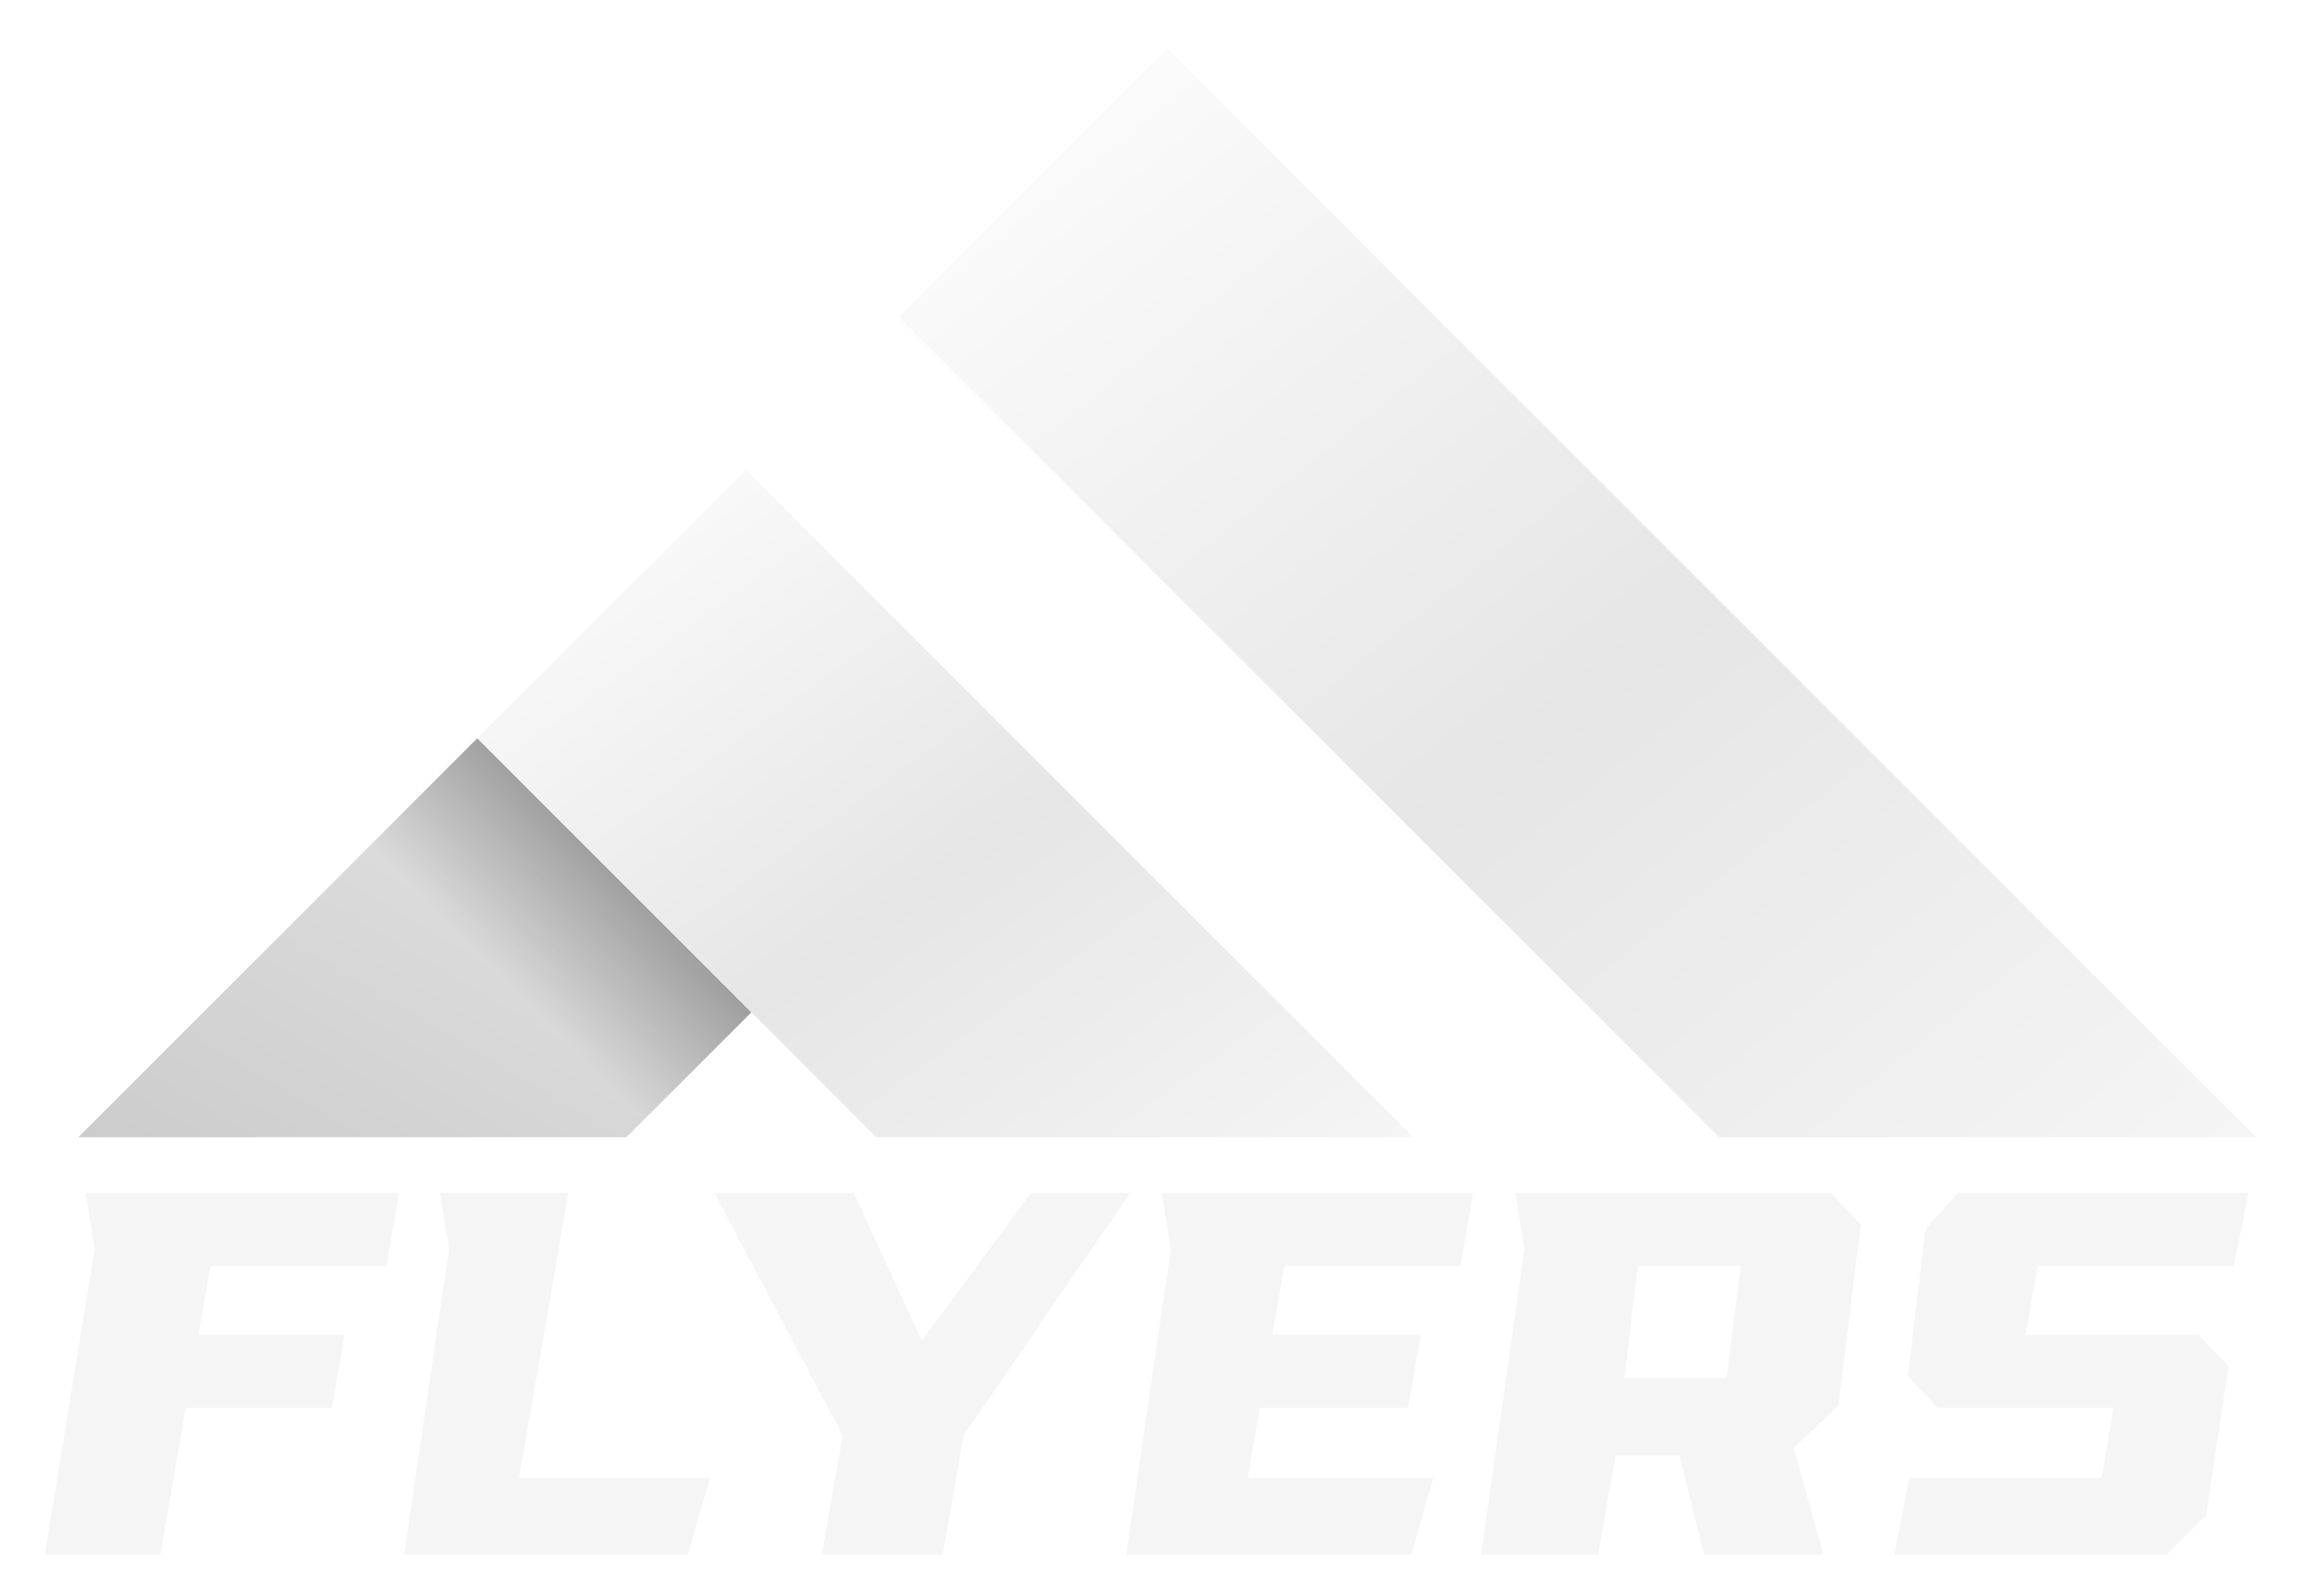
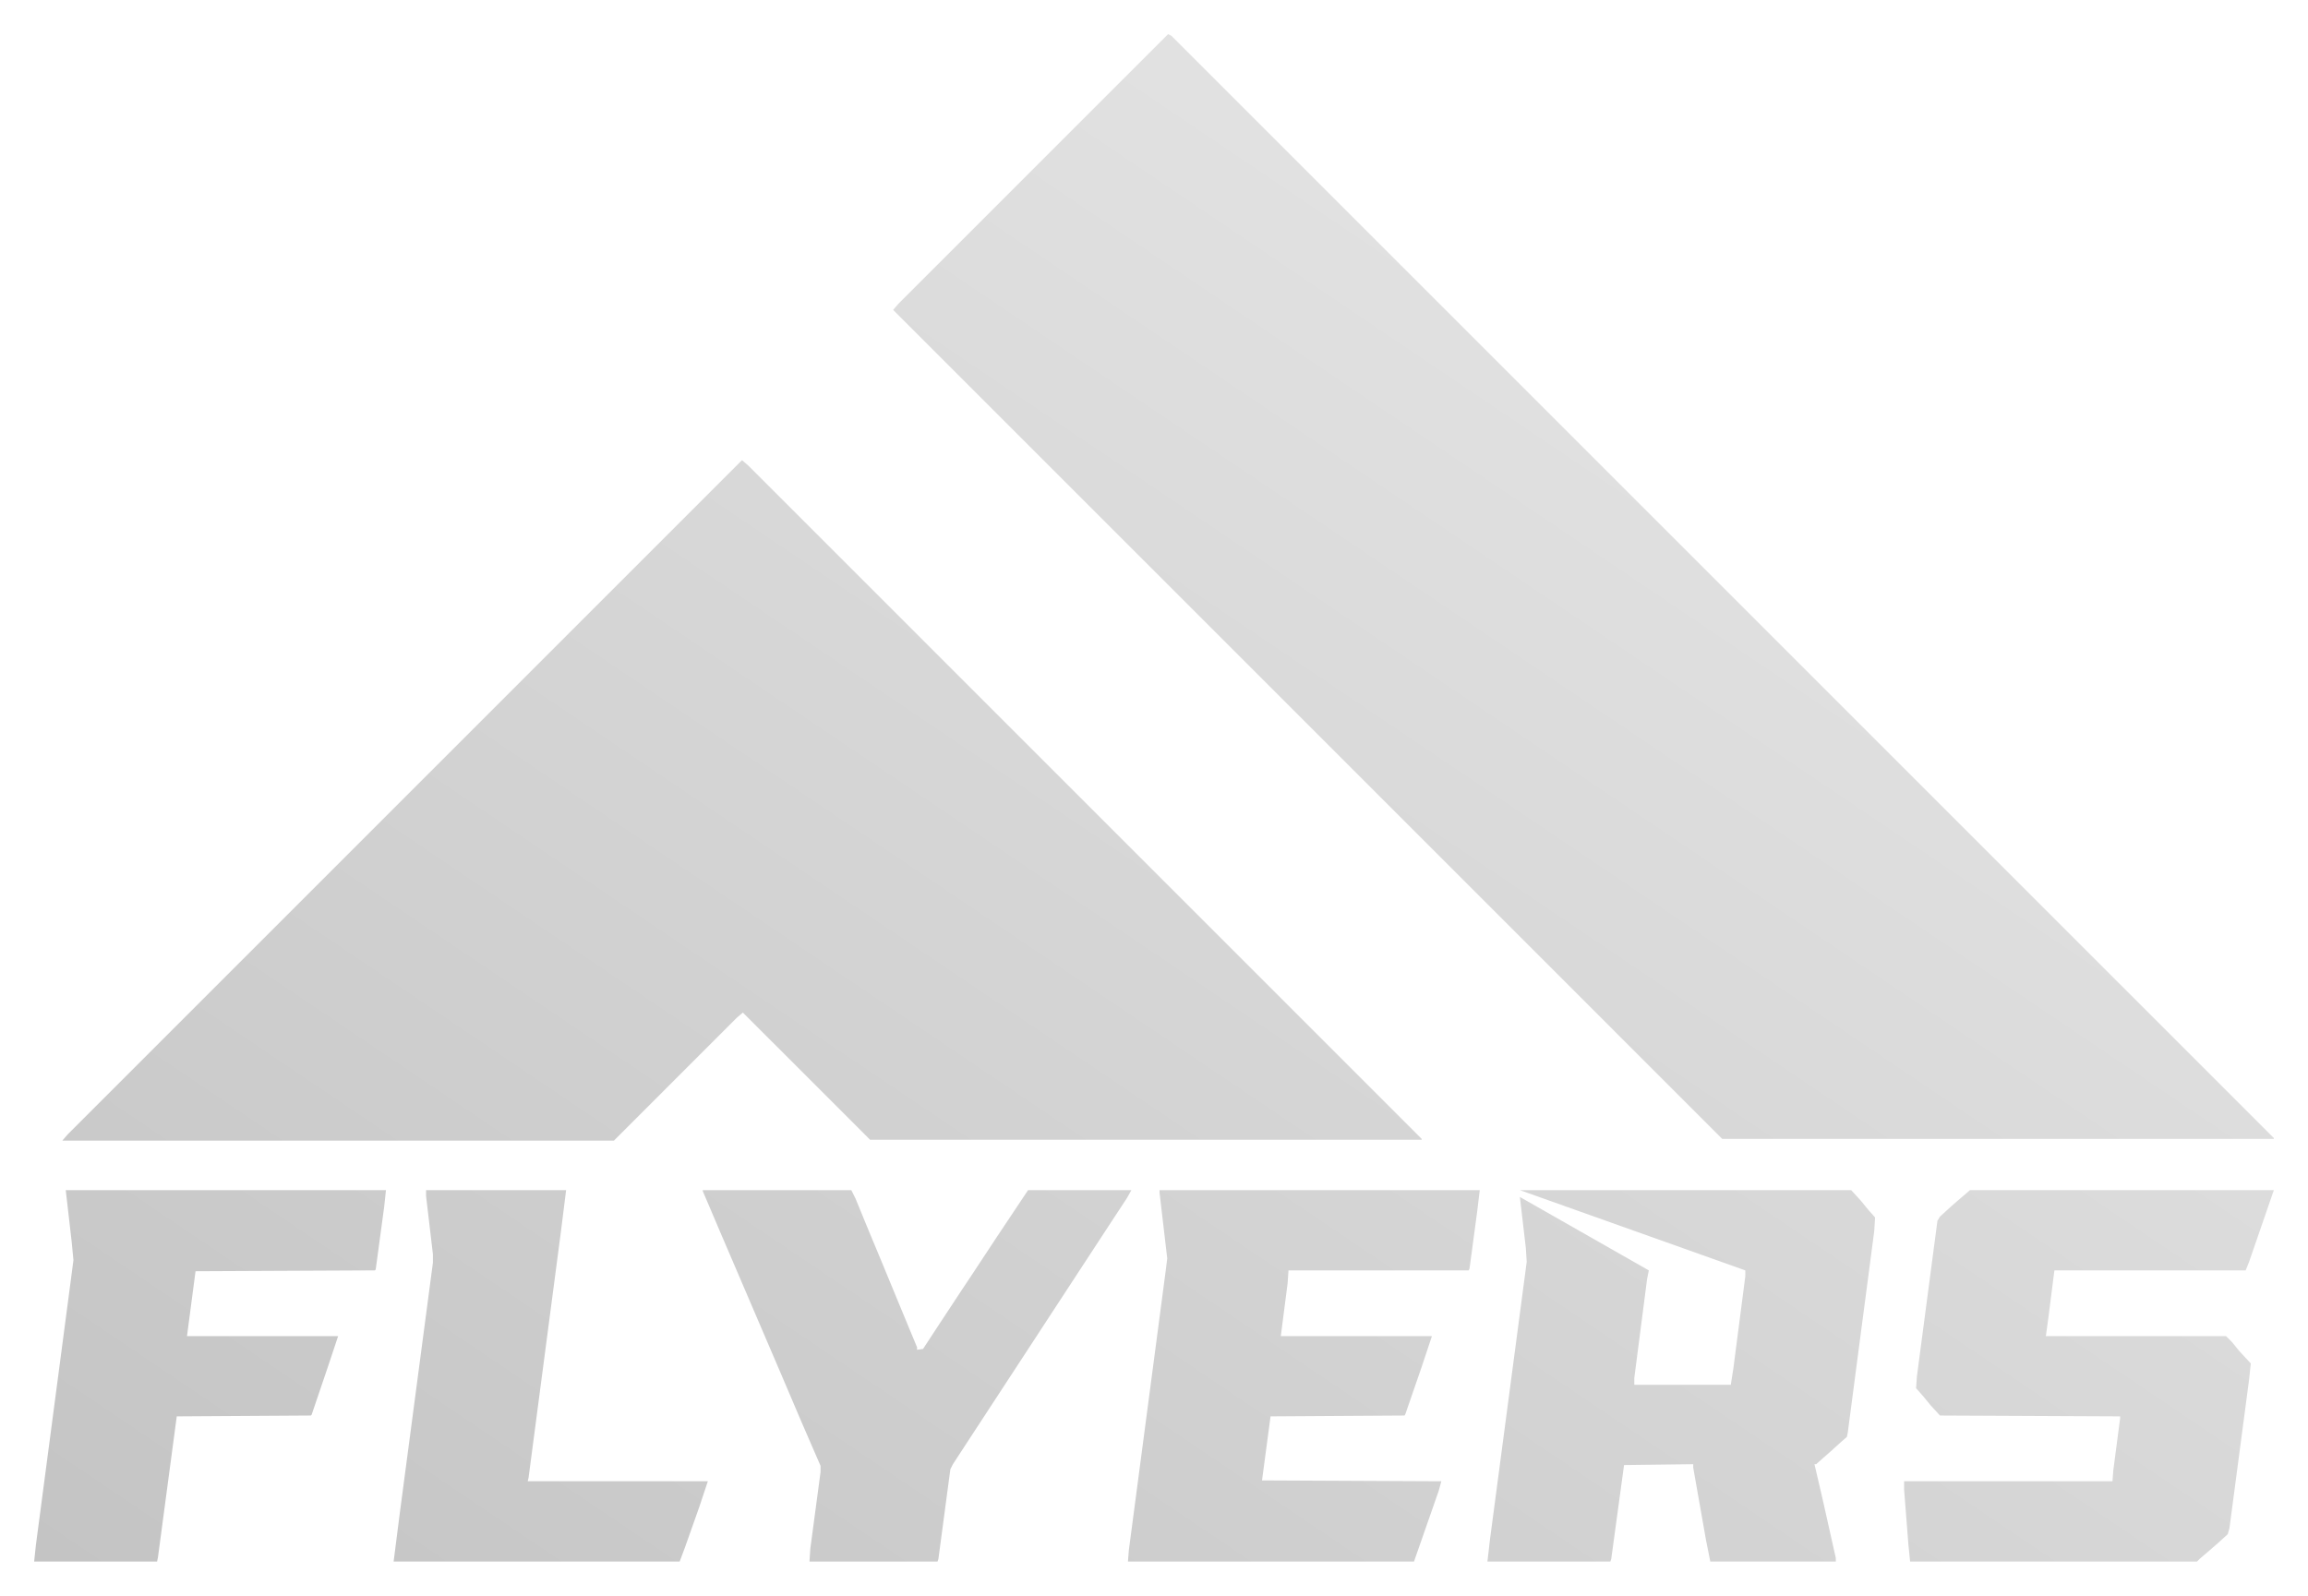
- <svg xmlns="http://www.w3.org/2000/svg" viewBox="145 56 310 214" width="620" height="428" role="img" aria-label="Flyers Cycling Club white logo">
+ <svg xmlns="http://www.w3.org/2000/svg" viewBox="0 0 675.75 467.25" role="img" aria-labelledby="t">
  <defs>
-     <linearGradient id="peakFront" x1="0" y1="0" x2="1" y2="1">
-       <stop offset="0%" stop-color="#FFFFFF" />
-       <stop offset="55%" stop-color="#E6E6E6" />
-       <stop offset="100%" stop-color="#F5F5F5" />
-     </linearGradient>
-     <linearGradient id="peakBack" x1="0" y1="1" x2="1" y2="0">
-       <stop offset="0%" stop-color="#CCCCCC" />
-       <stop offset="100%" stop-color="#E6E6E6" />
-     </linearGradient>
-     <linearGradient id="crease" gradientUnits="userSpaceOnUse" x1="227.4" y1="173.4" x2="213.0" y2="187.8">
-       <stop offset="0%" stop-color="#666666" stop-opacity="0.52" />
-       <stop offset="100%" stop-color="#666666" stop-opacity="0" />
+     <linearGradient id="g" x1="0" y1="1" x2="1" y2="0">
+       <stop offset="0" stop-color="#c4c4c4" />
+       <stop offset="1" stop-color="#ebebeb" />
    </linearGradient>
  </defs>
-   <path d="M 155.5 208.5 L 209.0 155.0 L 245.75 191.75 L 229.0 208.5 Z" fill="url(#peakBack)" />
-   <path d="M 209.0 155.0 L 245.75 191.75 L 231.5 206.0 L 194.75 169.25 Z" fill="url(#crease)" />
-   <path d="M 245.0 119.0 L 334.5 208.5 L 262.5 208.5 L 209.0 155.0 Z" fill="url(#peakFront)" />
-   <path d="M 301.5 62.5 L 447.5 208.5 L 375.5 208.5 L 265.5 98.5 Z" fill="url(#peakFront)" />
-   <path d="M 156.5 216.0 L 198.5 216.0 L 196.8 225.8 L 173.2 225.8 L 171.6 235.0 L 191.2 235.0 L 189.5 244.8 L 169.9 244.8 L 166.5 264.5 L 151.0 264.5 L 157.7 223.5 L 156.5 216.0 Z M 204.0 216.0 L 221.2 216.0 L 214.6 254.2 L 240.2 254.2 L 237.2 264.5 L 199.2 264.5 L 205.2 223.5 L 204.0 216.0 Z M 240.8 216.0 L 259.5 216.0 L 268.6 235.8 L 283.2 216.0 L 296.5 216.0 L 274.2 248.5 L 271.4 264.5 L 255.2 264.5 L 258.0 248.5 L 240.8 216.0 Z M 300.8 216.0 L 342.5 216.0 L 340.8 225.8 L 317.2 225.8 L 315.6 235.0 L 335.5 235.0 L 333.8 244.8 L 313.9 244.8 L 312.3 254.2 L 337.2 254.2 L 334.2 264.5 L 296.0 264.5 L 302.0 223.5 L 300.8 216.0 Z M 348.2 216.0 L 390.5 216.0 L 394.5 220.2 L 391.5 244.5 L 385.5 250.2 L 389.5 264.5 L 373.5 264.5 L 370.2 251.2 L 361.6 251.2 L 359.3 264.5 L 343.6 264.5 L 349.4 223.5 L 348.2 216.0 Z M 364.6 225.8 L 362.8 240.8 L 376.5 240.8 L 378.4 225.8 Z M 407.5 216.0 L 446.5 216.0 L 444.5 225.8 L 418.2 225.8 L 416.6 235.0 L 439.8 235.0 L 443.8 239.2 L 440.8 259.2 L 435.5 264.5 L 399.0 264.5 L 401.0 254.2 L 426.8 254.2 L 428.4 244.8 L 404.8 244.8 L 400.8 240.5 L 403.2 220.8 Z" fill="#F5F5F5" fill-rule="evenodd" />
+   <path fill="url(#g)" fill-rule="nonzero" d="M342,10 L343,10.5 L665.75,333.25 L665.75,333.5 L504.25,333.5 L261.5,90.75 L263,89Z M217.25,134.75 L219,136.25 L416.25,333.5 L416.25,333.75 L254.75,333.75 L217.5,296.5 L215.75,298 L179.75,334 L18.25,334 L19.75,332.25Z M19.25,348.5 L113,348.5 L112.5,353.25 L110,371.75 L109.75,372 L57.25,372.25 L54.75,391.25 L99,391.25 L96,400.25 L91.25,414.25 L91,414.5 L51.75,414.75 L46.25,456 L46,457.25 L10,457.25 L10.5,452.5 L20.75,374.75 L21.5,369 L21,363.75Z M124.75,348.5 L165.75,348.5 L164.25,360.5 L154.75,432.75 L154.5,433.75 L207.25,433.75 L204.75,441.25 L200.5,453.25 L199,457.25 L115.25,457.25 L117,443.5 L126.75,369.75 L126.75,367.25 L124.75,350.25Z M205.75,348.5 L249.25,348.5 L250.5,351 L254.5,360.75 L258.25,369.75 L263,381.25 L267.25,391.5 L268.5,394.5 L268.5,395.25 L270.25,395 L275,387.75 L282.25,376.75 L284.75,373 L292,362 L296.5,355.25 L301,348.5 L331.25,348.5 L330,350.75 L324.75,358.75 L320.5,365.25 L316.25,371.75 L312,378.25 L307.75,384.75 L304,390.5 L299.75,397 L295.5,403.5 L291.25,410 L287,416.5 L282.75,423 L279,428.75 L278.25,430.25 L274.75,456.5 L274.5,457.25 L237,457.25 L237.25,453.5 L240.25,431 L240.25,429.25 L234.5,416 L228.75,402.5 L222.75,388.5 L216.75,374.5 L210.75,360.5 L205.75,348.75Z M339.5,348.5 L433.25,348.5 L432.5,354.75 L430.25,371.5 L430,372 L377.25,372 L377,375.75 L375,391.25 L419.25,391.25 L416.25,400.25 L411.5,414 L411.25,414.5 L372,414.75 L369.5,433.5 L422,433.75 L421.25,436.5 L415.75,452.25 L414,457.25 L330.25,457.25 L330.5,454 L341.25,372.5 L341.75,368.5 L339.5,349.25Z M445,348.5 L542,348.5 L544.75,351.5 L547,354.25 L549,356.5 L548.75,360.5 L541,419.5 L540.75,420.75 L538.75,422.5 L536,425 L534,426.75 L531.75,428.75 L531.25,428.75 L533.75,439.5 L537.5,456.25 L537.5,457.25 L500.75,457.25 L499.5,451 L495.75,429.75 L495.75,428.75 L475.5,429 L471.75,456.5 L471.5,457.25 L435.5,457.25 L436.25,450.75 L447,369.5 L446.75,365.5 L445,350.5 L482.75,372 L482.25,374.5 L478.5,403.5 L478.5,405.5 L506.75,405.5 L507.5,400.75 L511,373.75 L511,372Z M576.75,348.5 L665.75,348.5 L663.25,355.75 L658.5,369.5 L657.5,372 L601.5,372 L599.75,385.75 L599,391.25 L651.75,391.25 L653.5,393 L655.75,395.75 L659,399.25 L658.5,404 L652.75,447.5 L652.25,449.25 L649.5,451.75 L647.5,453.5 L644,456.5 L643.25,457.25 L559.25,457.25 L558.75,452.25 L557.5,436.25 L557.5,433.75 L618.5,433.75 L618.75,430.5 L620.75,415.25 L620.75,414.75 L568,414.5 L565.25,411.5 L563,408.75 L561,406.5 L561.25,403 L567.25,357.5 L568,356.25 L571,353.5 L573,351.75 L576.5,348.75Z" />
</svg>
